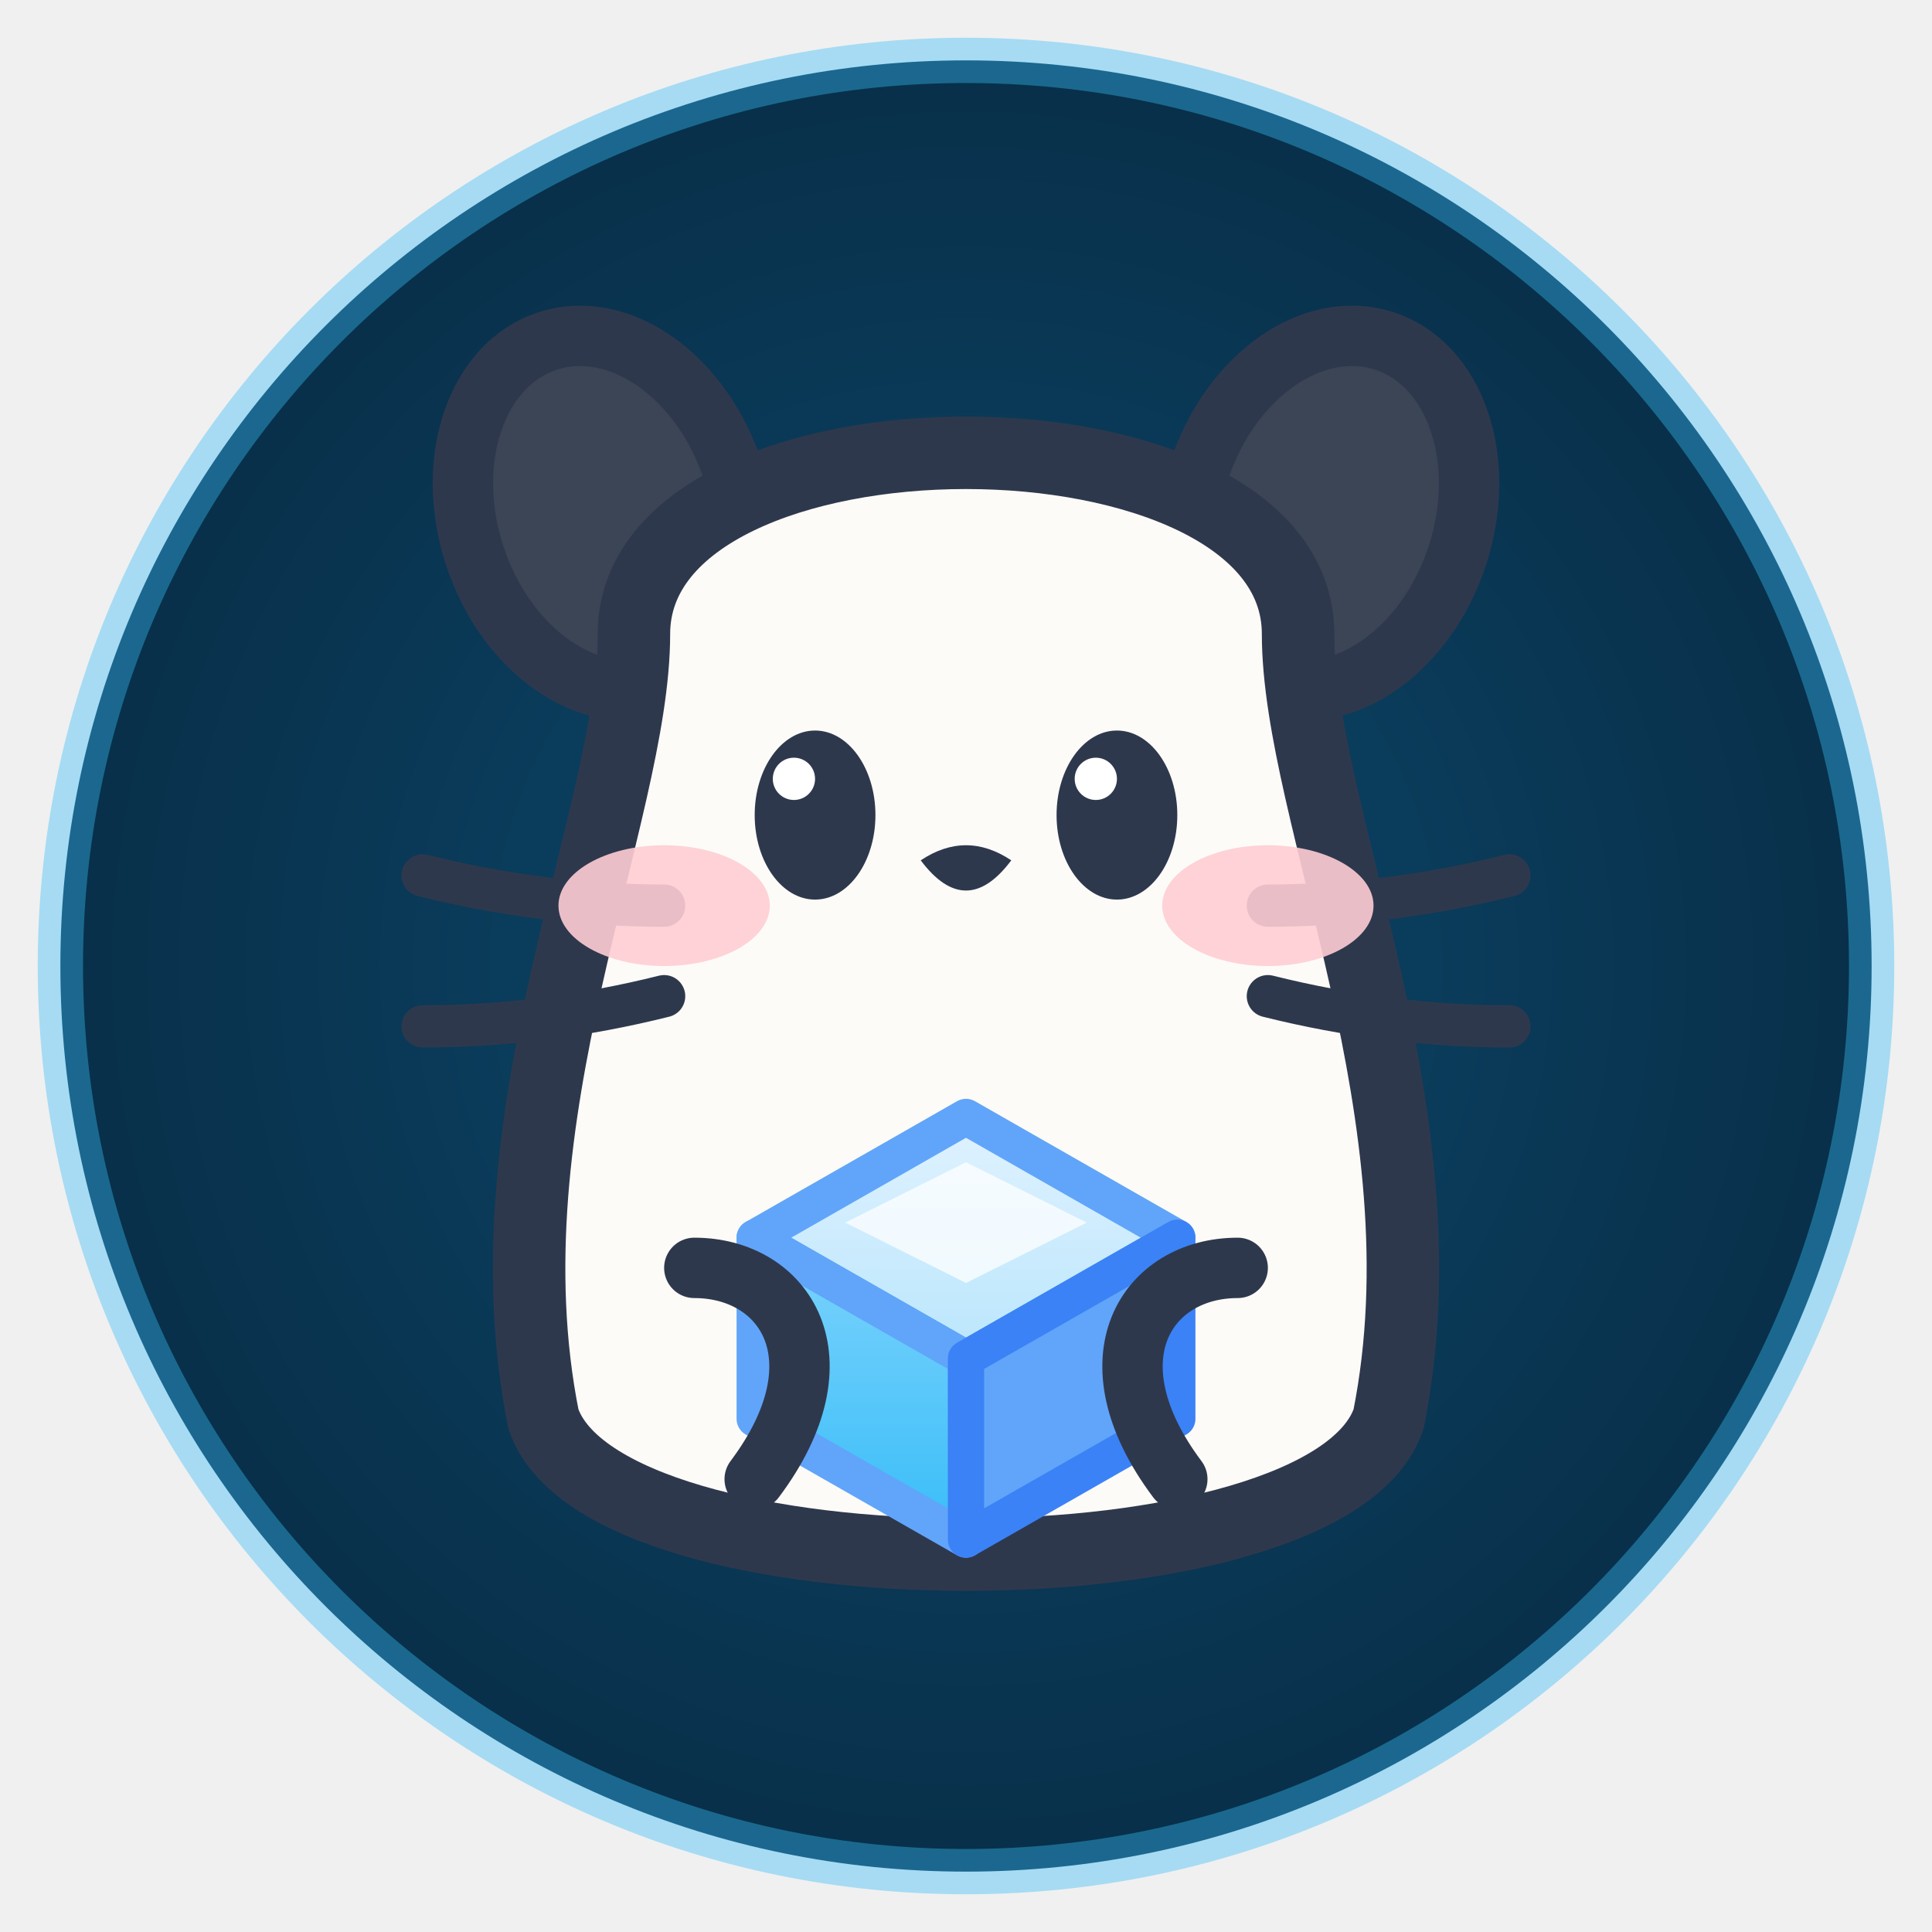
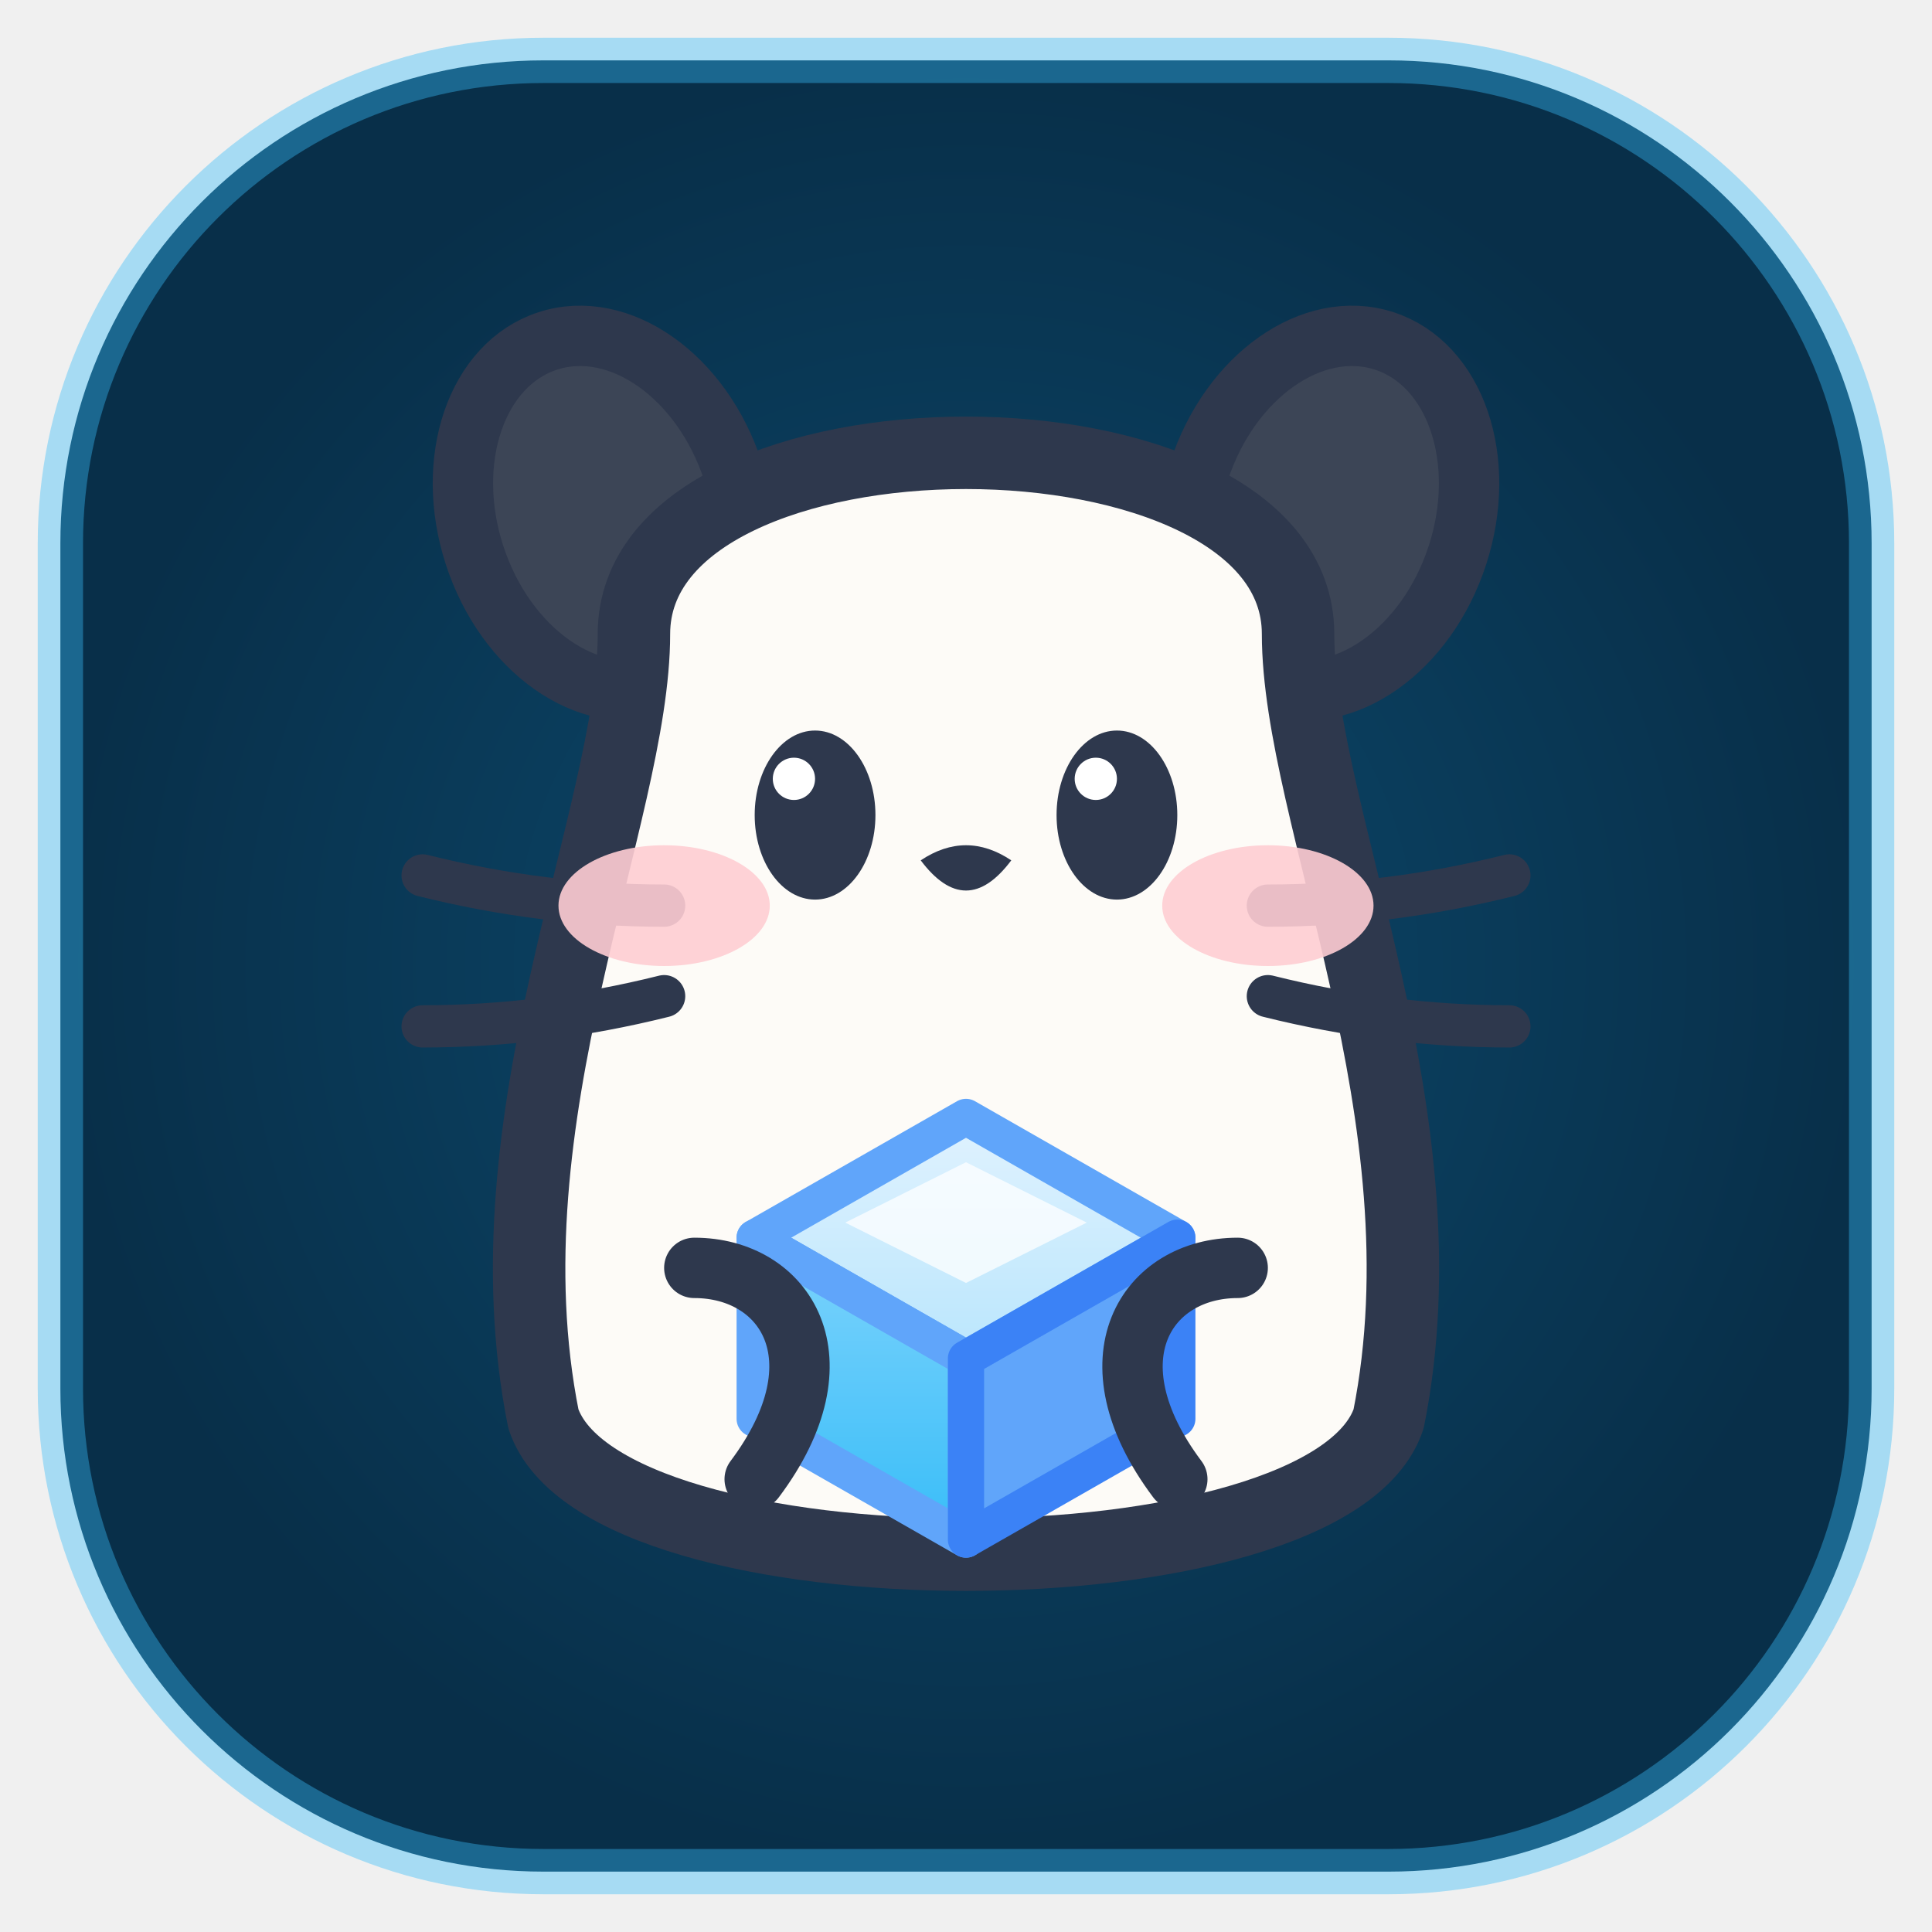
<svg xmlns="http://www.w3.org/2000/svg" viewBox="0 0 64 64" fill="none">
  <defs>
    <radialGradient id="favBgGlow" cx="50%" cy="50%" r="50%">
      <stop offset="0%" stop-color="#0c4a6e" />
      <stop offset="100%" stop-color="#082f49" />
    </radialGradient>
    <linearGradient id="favIceTop" x1="0%" y1="0%" x2="0%" y2="100%">
      <stop offset="0%" stop-color="#e0f2fe" />
      <stop offset="100%" stop-color="#bae6fd" />
    </linearGradient>
    <linearGradient id="favIceFront" x1="0%" y1="0%" x2="0%" y2="100%">
      <stop offset="0%" stop-color="#7dd3fc" />
      <stop offset="100%" stop-color="#38bdf8" />
    </linearGradient>
  </defs>
-   <circle cx="32" cy="32" r="30" fill="url(#favBgGlow)" stroke="#38bdf8" stroke-width="1.5" stroke-opacity="0.4" />
+   <rect width="60" height="60" x="2" y="2" rx="16" fill="url(#favBgGlow)" stroke="#38bdf8" stroke-width="1.5" stroke-opacity="0.4" />
  <ellipse cx="20" cy="17" rx="4.5" ry="6" fill="#3c4556" stroke="#2e384d" stroke-width="2" transform="rotate(-18 20 17)" />
  <ellipse cx="44" cy="17" rx="4.5" ry="6" fill="#3c4556" stroke="#2e384d" stroke-width="2" transform="rotate(18 44 17)" />
  <path d="M 21 21        C 21 13 43 13 43 21        C 43 27 48 37 46 47        C 44 53 20 53 18 47        C 16 37 21 27 21 21 Z" fill="#fdfbf7" stroke="#2e384d" stroke-width="2.4" stroke-linejoin="round" />
  <path d="M 14 29 Q 18 30 22 30" stroke="#2e384d" stroke-width="1.4" stroke-linecap="round" fill="none" />
  <path d="M 14 34 Q 18 34 22 33" stroke="#2e384d" stroke-width="1.4" stroke-linecap="round" fill="none" />
  <path d="M 50 29 Q 46 30 42 30" stroke="#2e384d" stroke-width="1.4" stroke-linecap="round" fill="none" />
  <path d="M 50 34 Q 46 34 42 33" stroke="#2e384d" stroke-width="1.4" stroke-linecap="round" fill="none" />
  <ellipse cx="27" cy="27" rx="2" ry="2.8" fill="#2e384d" />
  <circle cx="26.3" cy="25.8" r="0.7" fill="#ffffff" />
  <ellipse cx="37" cy="27" rx="2" ry="2.8" fill="#2e384d" />
  <circle cx="36.3" cy="25.8" r="0.7" fill="#ffffff" />
  <ellipse cx="22" cy="30" rx="3.5" ry="2" fill="#fecdd3" fill-opacity="0.9" />
  <ellipse cx="42" cy="30" rx="3.5" ry="2" fill="#fecdd3" fill-opacity="0.9" />
  <path d="M 30.5 28.5 Q 32 27.5 33.5 28.5 Q 32 30.5 30.5 28.5 Z" fill="#2e384d" />
  <polygon points="32,37 39,41 32,45 25,41" fill="url(#favIceTop)" stroke="#60a5fa" stroke-width="1.2" stroke-linejoin="round" />
  <polygon points="25,41 32,45 32,51 25,47" fill="url(#favIceFront)" stroke="#60a5fa" stroke-width="1.2" stroke-linejoin="round" />
  <polygon points="32,45 39,41 39,47 32,51" fill="#60a5fa" stroke="#3b82f6" stroke-width="1.2" stroke-linejoin="round" />
  <polygon points="32,38.5 36,40.5 32,42.5 28,40.5" fill="#ffffff" fill-opacity="0.75" />
  <path d="M 23 42 C 26 42 28 45 25 49" stroke="#2e384d" stroke-width="2" stroke-linecap="round" fill="none" />
  <path d="M 41 42 C 38 42 36 45 39 49" stroke="#2e384d" stroke-width="2" stroke-linecap="round" fill="none" />
</svg>
